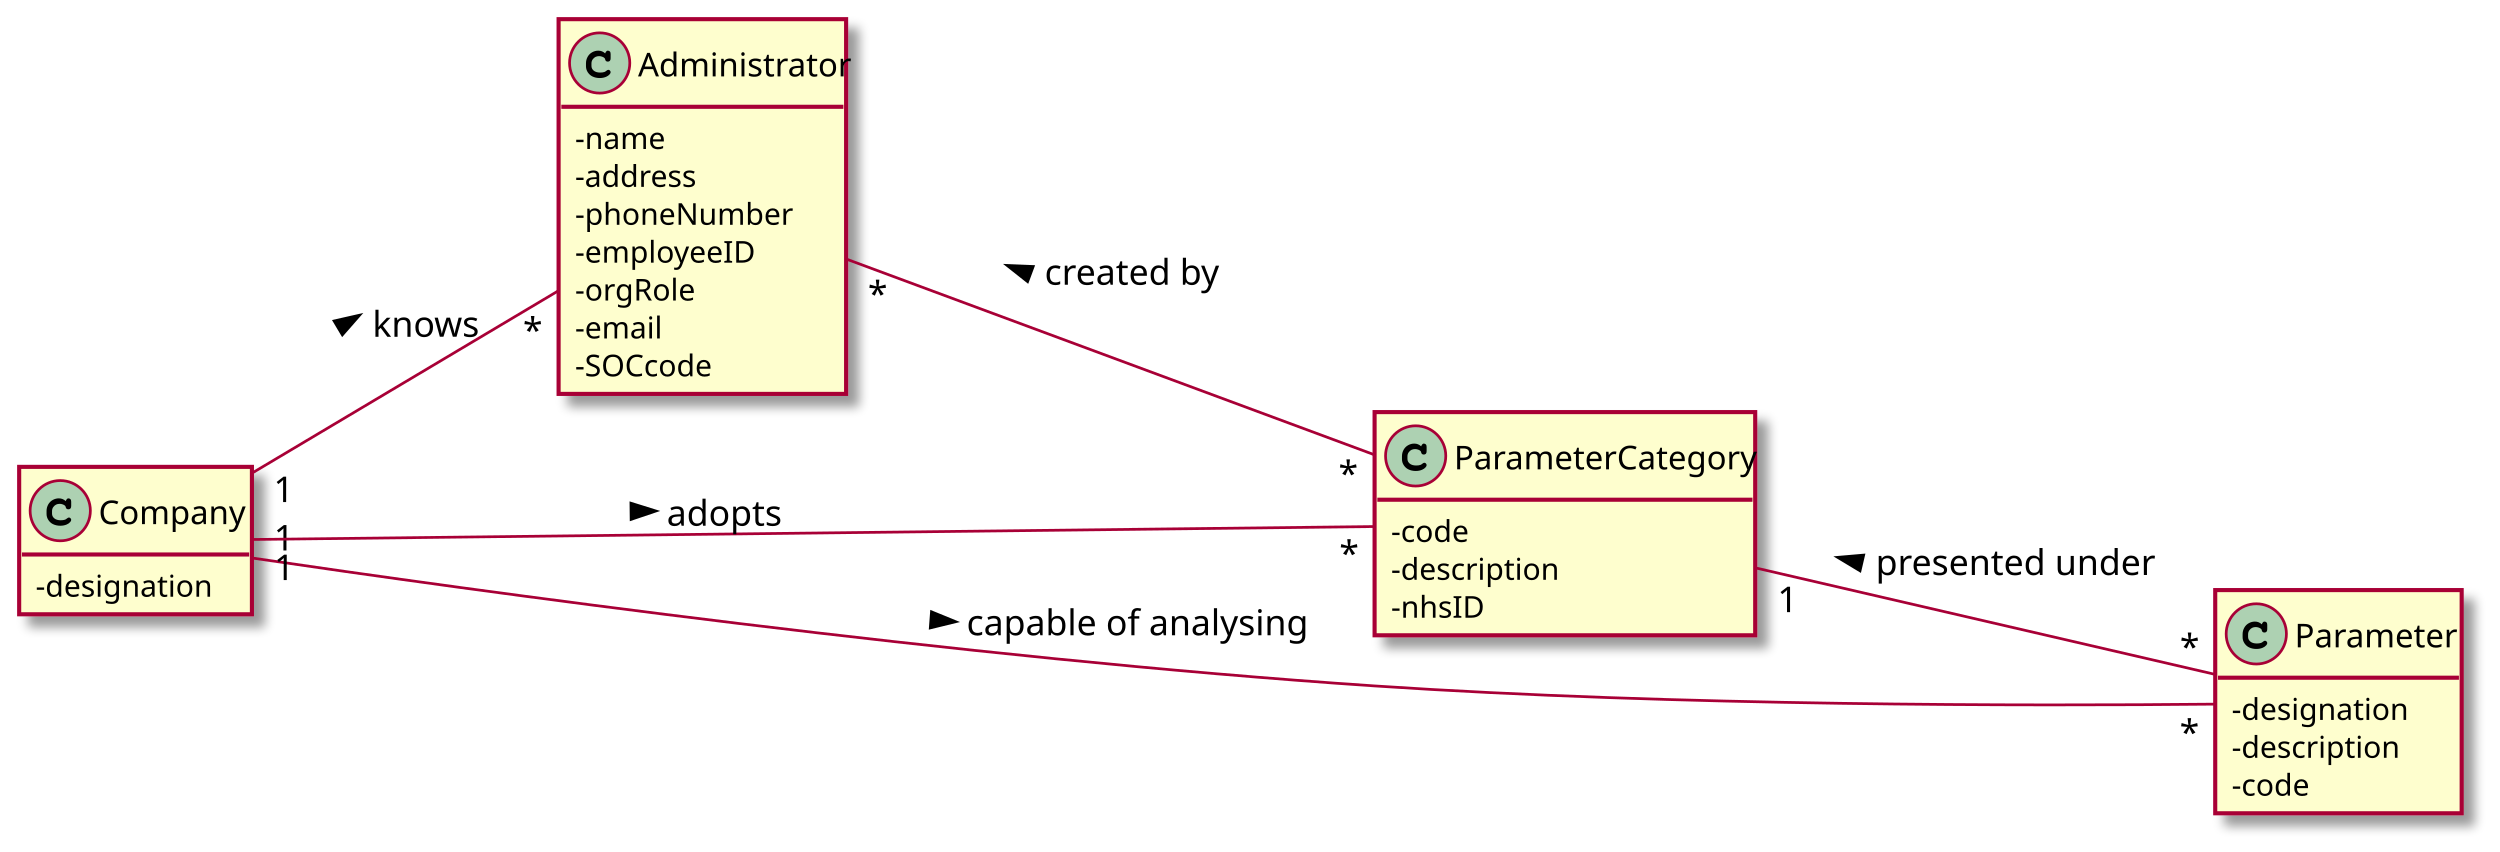
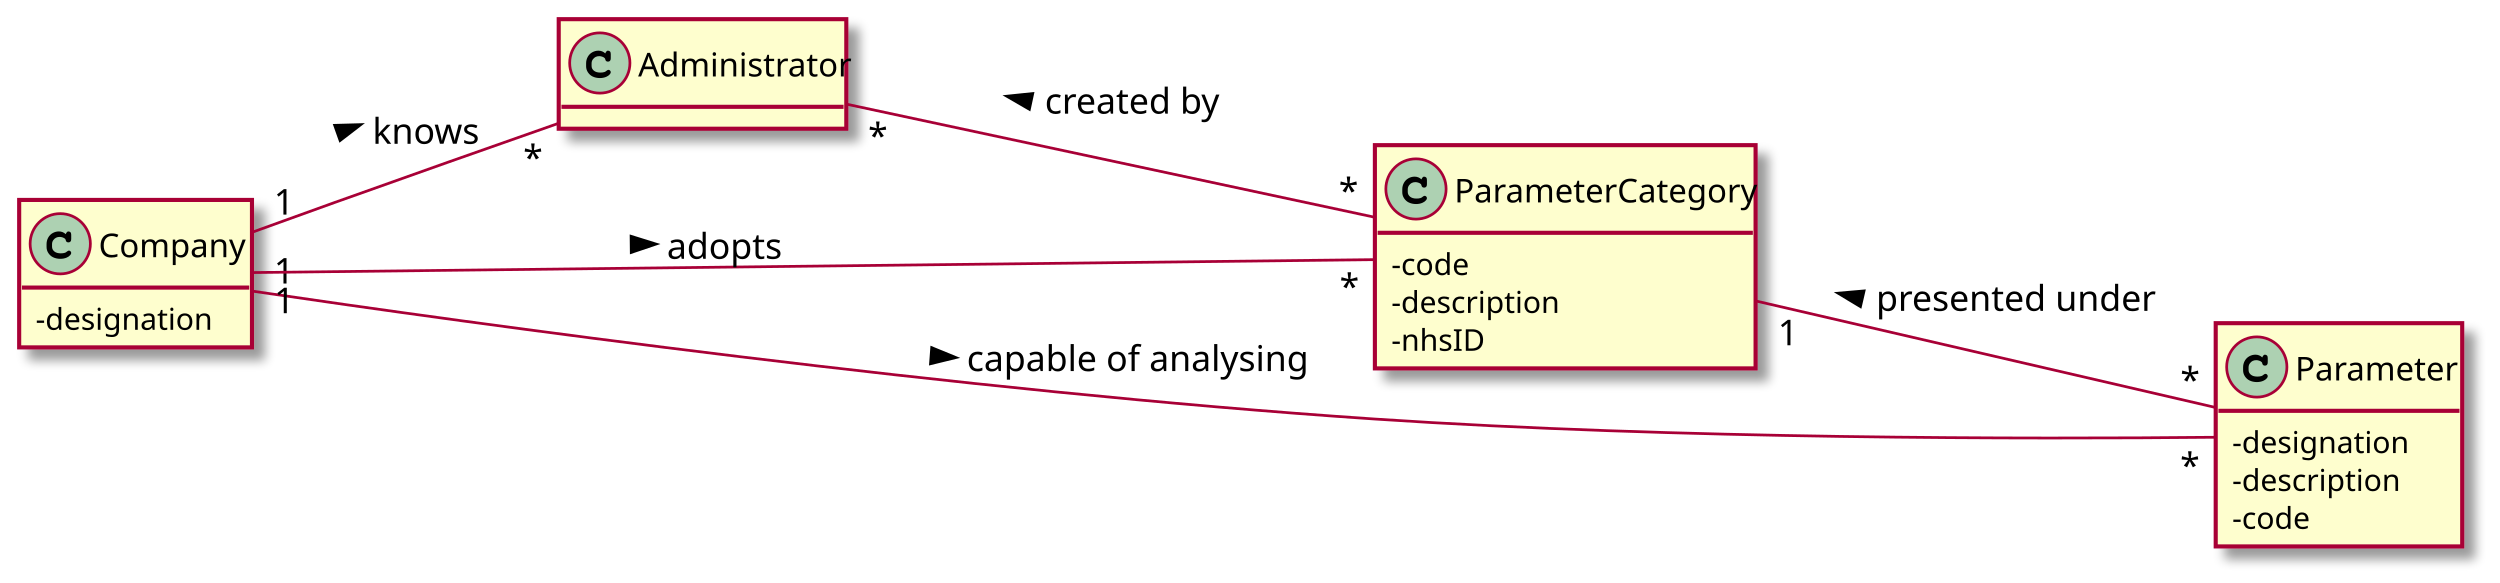
- <svg xmlns="http://www.w3.org/2000/svg" contentScriptType="application/ecmascript" contentStyleType="text/css" height="311px" preserveAspectRatio="none" style="width:913px;height:311px;" version="1.1" viewBox="0 0 913 311" width="913px" zoomAndPan="magnify">
+ <svg xmlns="http://www.w3.org/2000/svg" contentScriptType="application/ecmascript" contentStyleType="text/css" height="266.25px" preserveAspectRatio="none" style="width:1141px;height:266px;" version="1.1" viewBox="0 0 1141 266" width="1141.25px" zoomAndPan="magnify">
  <defs>
-     <filter height="300%" id="f4mzi2phwwskx" width="300%" x="-1" y="-1">
-       <feGaussianBlur result="blurOut" stdDeviation="2.0" />
+     <filter height="300%" id="f1d3istksgsuf8" width="300%" x="-1" y="-1">
+       <feGaussianBlur result="blurOut" stdDeviation="2.5" />
      <feColorMatrix in="blurOut" result="blurOut2" type="matrix" values="0 0 0 0 0 0 0 0 0 0 0 0 0 0 0 0 0 0 .4 0" />
-       <feOffset dx="4.0" dy="4.0" in="blurOut2" result="blurOut3" />
+       <feOffset dx="5.0" dy="5.0" in="blurOut2" result="blurOut3" />
      <feBlend in="SourceGraphic" in2="blurOut3" mode="normal" />
    </filter>
  </defs>
  <g>
-     <rect codeLine="17" fill="#FEFECE" filter="url(#f4mzi2phwwskx)" height="53.836" id="Company" style="stroke:#A80036;stroke-width:1.5;" width="85" x="7" y="170.5" />
-     <ellipse cx="22" cy="186.5" fill="#ADD1B2" rx="11" ry="11" style="stroke:#A80036;stroke-width:1.0;" />
-     <path d="M24,183 Q24.203,182.5 24.438,182.25 Q24.672,182 24.938,182 Q25.406,182 25.703,182.281 Q26,182.562 26,183.219 L26,184.781 Q26,185.438 25.719,185.719 Q25.438,186 25,186 Q24.609,186 24.359,185.828 Q24.109,185.656 24,185.203 Q23.953,184.891 23.781,184.719 Q23.469,184.391 22.906,184.203 Q22.344,184 21.781,184 Q21.078,184 20.484,184.281 Q19.906,184.562 19.453,185.188 Q19,185.812 19,186.672 L19,187.594 Q19,188.625 19.844,189.312 Q20.688,190 22.188,190 Q23.078,190 23.703,189.797 Q24.062,189.688 24.469,189.328 Q24.734,189.125 24.875,189.062 Q25.016,189 25.188,189 Q25.516,189 25.75,189.266 Q26,189.516 26,189.875 Q26,190.219 25.656,190.625 Q25.156,191.219 24.359,191.547 Q23.312,192 22.031,192 Q20.531,192 19.328,191.406 Q18.359,190.938 17.672,189.922 Q17,188.906 17,187.703 L17,186.609 Q17,185.359 17.594,184.266 Q18.203,183.172 19.25,182.594 Q20.312,182 21.5,182 Q22.219,182 22.844,182.25 Q23.469,182.5 24,183 Z " fill="#000000" />
-     <text fill="#000000" font-family="sans-serif" font-size="12" lengthAdjust="spacing" textLength="53" x="36" y="191.41">Company</text>
-     <line style="stroke:#A80036;stroke-width:1.5;" x1="8" x2="91" y1="202.5" y2="202.5" />
-     <text fill="#000000" font-family="sans-serif" font-size="11" lengthAdjust="spacing" textLength="59" x="13" y="217.919">-designation</text>
-     <rect codeLine="35" fill="#FEFECE" filter="url(#f4mzi2phwwskx)" height="136.852" id="Administrator" style="stroke:#A80036;stroke-width:1.5;" width="105" x="204" y="7" />
-     <ellipse cx="219" cy="23" fill="#ADD1B2" rx="11" ry="11" style="stroke:#A80036;stroke-width:1.0;" />
-     <path d="M221,19.5 Q221.203,19 221.438,18.75 Q221.672,18.5 221.938,18.5 Q222.406,18.5 222.703,18.781 Q223,19.062 223,19.719 L223,21.281 Q223,21.938 222.719,22.219 Q222.438,22.5 222,22.5 Q221.609,22.5 221.359,22.328 Q221.109,22.156 221,21.703 Q220.953,21.391 220.781,21.219 Q220.469,20.891 219.906,20.703 Q219.344,20.5 218.781,20.5 Q218.078,20.5 217.484,20.781 Q216.906,21.062 216.453,21.688 Q216,22.312 216,23.172 L216,24.094 Q216,25.125 216.844,25.812 Q217.688,26.5 219.188,26.5 Q220.078,26.5 220.703,26.297 Q221.062,26.188 221.469,25.828 Q221.734,25.625 221.875,25.562 Q222.016,25.5 222.188,25.5 Q222.516,25.5 222.75,25.766 Q223,26.016 223,26.375 Q223,26.719 222.656,27.125 Q222.156,27.719 221.359,28.047 Q220.312,28.5 219.031,28.5 Q217.531,28.5 216.328,27.906 Q215.359,27.438 214.672,26.422 Q214,25.406 214,24.203 L214,23.109 Q214,21.859 214.594,20.766 Q215.203,19.672 216.25,19.094 Q217.312,18.5 218.5,18.5 Q219.219,18.5 219.844,18.75 Q220.469,19 221,19.5 Z " fill="#000000" />
-     <text fill="#000000" font-family="sans-serif" font-size="12" lengthAdjust="spacing" textLength="73" x="233" y="27.91">Administrator</text>
-     <line style="stroke:#A80036;stroke-width:1.5;" x1="205" x2="308" y1="39" y2="39" />
-     <text fill="#000000" font-family="sans-serif" font-size="11" lengthAdjust="spacing" textLength="30" x="210" y="54.419">-name</text>
-     <text fill="#000000" font-family="sans-serif" font-size="11" lengthAdjust="spacing" textLength="44" x="210" y="68.255">-address</text>
-     <text fill="#000000" font-family="sans-serif" font-size="11" lengthAdjust="spacing" textLength="71" x="210" y="82.091">-phoneNumber</text>
-     <text fill="#000000" font-family="sans-serif" font-size="11" lengthAdjust="spacing" textLength="59" x="210" y="95.927">-employeeID</text>
-     <text fill="#000000" font-family="sans-serif" font-size="11" lengthAdjust="spacing" textLength="41" x="210" y="109.763">-orgRole</text>
-     <text fill="#000000" font-family="sans-serif" font-size="11" lengthAdjust="spacing" textLength="28" x="210" y="123.599">-email</text>
-     <text fill="#000000" font-family="sans-serif" font-size="11" lengthAdjust="spacing" textLength="50" x="210" y="137.435">-SOCcode</text>
-     <rect codeLine="23" fill="#FEFECE" filter="url(#f4mzi2phwwskx)" height="81.508" id="ParameterCategory" style="stroke:#A80036;stroke-width:1.5;" width="139" x="502" y="150.5" />
-     <ellipse cx="517" cy="166.5" fill="#ADD1B2" rx="11" ry="11" style="stroke:#A80036;stroke-width:1.0;" />
-     <path d="M519,163 Q519.203,162.5 519.438,162.25 Q519.672,162 519.938,162 Q520.406,162 520.703,162.281 Q521,162.562 521,163.219 L521,164.781 Q521,165.438 520.719,165.719 Q520.438,166 520,166 Q519.609,166 519.359,165.828 Q519.109,165.656 519,165.203 Q518.953,164.891 518.781,164.719 Q518.469,164.391 517.906,164.203 Q517.344,164 516.781,164 Q516.078,164 515.484,164.281 Q514.906,164.562 514.453,165.188 Q514,165.812 514,166.672 L514,167.594 Q514,168.625 514.844,169.312 Q515.688,170 517.188,170 Q518.078,170 518.703,169.797 Q519.062,169.688 519.469,169.328 Q519.734,169.125 519.875,169.062 Q520.016,169 520.188,169 Q520.516,169 520.75,169.266 Q521,169.516 521,169.875 Q521,170.219 520.656,170.625 Q520.156,171.219 519.359,171.547 Q518.312,172 517.031,172 Q515.531,172 514.328,171.406 Q513.359,170.938 512.672,169.922 Q512,168.906 512,167.703 L512,166.609 Q512,165.359 512.594,164.266 Q513.203,163.172 514.25,162.594 Q515.312,162 516.5,162 Q517.219,162 517.844,162.25 Q518.469,162.5 519,163 Z " fill="#000000" />
-     <text fill="#000000" font-family="sans-serif" font-size="12" lengthAdjust="spacing" textLength="107" x="531" y="171.41">ParameterCategory</text>
-     <line style="stroke:#A80036;stroke-width:1.5;" x1="503" x2="640" y1="182.5" y2="182.5" />
-     <text fill="#000000" font-family="sans-serif" font-size="11" lengthAdjust="spacing" textLength="28" x="508" y="197.919">-code</text>
-     <text fill="#000000" font-family="sans-serif" font-size="11" lengthAdjust="spacing" textLength="57" x="508" y="211.755">-description</text>
-     <text fill="#000000" font-family="sans-serif" font-size="11" lengthAdjust="spacing" textLength="31" x="508" y="225.591">-nhsID</text>
-     <rect codeLine="29" fill="#FEFECE" filter="url(#f4mzi2phwwskx)" height="81.508" id="Parameter" style="stroke:#A80036;stroke-width:1.5;" width="90" x="809" y="215.5" />
-     <ellipse cx="824" cy="231.5" fill="#ADD1B2" rx="11" ry="11" style="stroke:#A80036;stroke-width:1.0;" />
-     <path d="M826,228 Q826.203,227.5 826.438,227.25 Q826.672,227 826.938,227 Q827.406,227 827.703,227.281 Q828,227.562 828,228.219 L828,229.781 Q828,230.438 827.719,230.719 Q827.438,231 827,231 Q826.609,231 826.359,230.828 Q826.109,230.656 826,230.203 Q825.953,229.891 825.781,229.719 Q825.469,229.391 824.906,229.203 Q824.344,229 823.781,229 Q823.078,229 822.484,229.281 Q821.906,229.562 821.453,230.188 Q821,230.812 821,231.672 L821,232.594 Q821,233.625 821.844,234.312 Q822.688,235 824.188,235 Q825.078,235 825.703,234.797 Q826.062,234.688 826.469,234.328 Q826.734,234.125 826.875,234.062 Q827.016,234 827.188,234 Q827.516,234 827.75,234.266 Q828,234.516 828,234.875 Q828,235.219 827.656,235.625 Q827.156,236.219 826.359,236.547 Q825.312,237 824.031,237 Q822.531,237 821.328,236.406 Q820.359,235.938 819.672,234.922 Q819,233.906 819,232.703 L819,231.609 Q819,230.359 819.594,229.266 Q820.203,228.172 821.25,227.594 Q822.312,227 823.5,227 Q824.219,227 824.844,227.25 Q825.469,227.5 826,228 Z " fill="#000000" />
-     <text fill="#000000" font-family="sans-serif" font-size="12" lengthAdjust="spacing" textLength="58" x="838" y="236.41">Parameter</text>
-     <line style="stroke:#A80036;stroke-width:1.5;" x1="810" x2="898" y1="247.5" y2="247.5" />
-     <text fill="#000000" font-family="sans-serif" font-size="11" lengthAdjust="spacing" textLength="59" x="815" y="262.919">-designation</text>
-     <text fill="#000000" font-family="sans-serif" font-size="11" lengthAdjust="spacing" textLength="57" x="815" y="276.755">-description</text>
-     <text fill="#000000" font-family="sans-serif" font-size="11" lengthAdjust="spacing" textLength="28" x="815" y="290.591">-code</text>
-     <path codeLine="10" d="M92.08,203.79 C171.51,215.49 350.41,240.33 502,250.5 C612.22,257.89 742.31,257.82 808.89,257.15 " fill="none" id="Company-Parameter" style="stroke:#A80036;stroke-width:1.0;" />
-     <polygon fill="#000000" points="348.986,227.047,340.184,223.445,339.748,229.306,348.986,227.047" style="stroke:#000000;stroke-width:1.0;" />
-     <text fill="#000000" font-family="sans-serif" font-size="13" lengthAdjust="spacing" textLength="118" x="353" y="231.995">capable of analysing</text>
-     <text fill="#000000" font-family="sans-serif" font-size="13" lengthAdjust="spacing" textLength="7" x="100" y="201.036">1</text>
-     <text fill="#000000" font-family="sans-serif" font-size="13" lengthAdjust="spacing" textLength="5" x="796.005" y="272.148">*</text>
-     <path codeLine="11" d="M92.17,197.02 C181.59,195.99 392.57,193.55 501.99,192.29 " fill="none" id="Company-ParameterCategory" style="stroke:#A80036;stroke-width:1.0;" />
-     <polygon fill="#000000" points="239.5,186.618,230.421,183.784,230.489,189.661,239.5,186.618" style="stroke:#000000;stroke-width:1.0;" />
-     <text fill="#000000" font-family="sans-serif" font-size="13" lengthAdjust="spacing" textLength="39" x="243.5" y="191.995">adopts</text>
-     <text fill="#000000" font-family="sans-serif" font-size="13" lengthAdjust="spacing" textLength="7" x="100.106" y="211.852">1</text>
-     <text fill="#000000" font-family="sans-serif" font-size="13" lengthAdjust="spacing" textLength="5" x="489.114" y="206.793">*</text>
-     <path codeLine="12" d="M92.48,172.52 C124.69,153.35 169.33,126.78 203.75,106.29 " fill="none" id="Company-Administrator" style="stroke:#A80036;stroke-width:1.0;" />
-     <polygon fill="#000000" points="131.297,115.118,122.021,117.219,125.027,122.27,131.297,115.118" style="stroke:#000000;stroke-width:1.0;" />
-     <text fill="#000000" font-family="sans-serif" font-size="13" lengthAdjust="spacing" textLength="37" x="136" y="122.995">knows</text>
-     <text fill="#000000" font-family="sans-serif" font-size="13" lengthAdjust="spacing" textLength="7" x="99.888" y="183.35">1</text>
-     <text fill="#000000" font-family="sans-serif" font-size="13" lengthAdjust="spacing" textLength="5" x="190.981" y="125.275">*</text>
-     <path codeLine="13" d="M641.12,207.4 C693.34,219.5 763.68,235.8 808.7,246.23 " fill="none" id="ParameterCategory-Parameter" style="stroke:#A80036;stroke-width:1.0;" />
-     <polygon fill="#000000" points="671.129,203.547,679.277,208.452,680.604,202.726,671.129,203.547" style="stroke:#000000;stroke-width:1.0;" />
-     <text fill="#000000" font-family="sans-serif" font-size="13" lengthAdjust="spacing" textLength="93" x="685" y="209.995">presented under</text>
-     <text fill="#000000" font-family="sans-serif" font-size="13" lengthAdjust="spacing" textLength="7" x="649.117" y="223.555">1</text>
-     <text fill="#000000" font-family="sans-serif" font-size="13" lengthAdjust="spacing" textLength="5" x="796.082" y="240.881">*</text>
-     <path codeLine="14" d="M309.19,94.66 C361.8,114.15 443.66,144.49 501.72,166.01 " fill="none" id="Administrator-ParameterCategory" style="stroke:#A80036;stroke-width:1.0;" />
-     <polygon fill="#000000" points="367.812,96.938,375.272,102.837,377.314,97.326,367.812,96.938" style="stroke:#000000;stroke-width:1.0;" />
-     <text fill="#000000" font-family="sans-serif" font-size="13" lengthAdjust="spacing" textLength="61" x="381.5" y="103.995">created by</text>
-     <text fill="#000000" font-family="sans-serif" font-size="13" lengthAdjust="spacing" textLength="5" x="316.951" y="112.01">*</text>
-     <text fill="#000000" font-family="sans-serif" font-size="13" lengthAdjust="spacing" textLength="5" x="488.814" y="177.638">*</text>
+     <rect codeLine="17" fill="#FEFECE" filter="url(#f1d3istksgsuf8)" height="67.295" id="Company" style="stroke:#A80036;stroke-width:1.875;" width="106.25" x="8.75" y="91.25" />
+     <ellipse cx="27.5" cy="111.25" fill="#ADD1B2" rx="13.75" ry="13.75" style="stroke:#A80036;stroke-width:1.25;" />
+     <path d="M30,106.875 Q30.254,106.25 30.547,105.938 Q30.84,105.625 31.172,105.625 Q31.758,105.625 32.129,105.977 Q32.5,106.328 32.5,107.148 L32.5,109.102 Q32.5,109.922 32.148,110.273 Q31.797,110.625 31.25,110.625 Q30.762,110.625 30.449,110.41 Q30.137,110.195 30,109.629 Q29.941,109.238 29.727,109.023 Q29.336,108.613 28.633,108.379 Q27.93,108.125 27.227,108.125 Q26.348,108.125 25.605,108.477 Q24.883,108.828 24.316,109.609 Q23.75,110.391 23.75,111.465 L23.75,112.617 Q23.75,113.906 24.805,114.766 Q25.859,115.625 27.734,115.625 Q28.848,115.625 29.629,115.371 Q30.078,115.234 30.586,114.785 Q30.918,114.531 31.094,114.453 Q31.27,114.375 31.484,114.375 Q31.895,114.375 32.188,114.707 Q32.5,115.019 32.5,115.469 Q32.5,115.898 32.07,116.406 Q31.445,117.148 30.449,117.559 Q29.141,118.125 27.539,118.125 Q25.664,118.125 24.16,117.383 Q22.949,116.797 22.09,115.527 Q21.25,114.258 21.25,112.754 L21.25,111.387 Q21.25,109.824 21.992,108.457 Q22.754,107.09 24.062,106.367 Q25.391,105.625 26.875,105.625 Q27.773,105.625 28.555,105.938 Q29.336,106.25 30,106.875 Z " fill="#000000" />
+     <text fill="#000000" font-family="sans-serif" font-size="15" lengthAdjust="spacing" textLength="66.25" x="45" y="117.388">Company</text>
+     <line style="stroke:#A80036;stroke-width:1.875;" x1="10" x2="113.75" y1="131.25" y2="131.25" />
+     <text fill="#000000" font-family="sans-serif" font-size="13.75" lengthAdjust="spacing" textLength="73.75" x="16.25" y="150.524">-designation</text>
+     <rect codeLine="35" fill="#FEFECE" filter="url(#f1d3istksgsuf8)" height="50" id="Administrator" style="stroke:#A80036;stroke-width:1.875;" width="131.25" x="255" y="8.75" />
+     <ellipse cx="273.75" cy="28.75" fill="#ADD1B2" rx="13.75" ry="13.75" style="stroke:#A80036;stroke-width:1.25;" />
+     <path d="M276.25,24.375 Q276.504,23.75 276.797,23.438 Q277.09,23.125 277.422,23.125 Q278.008,23.125 278.379,23.477 Q278.75,23.828 278.75,24.648 L278.75,26.602 Q278.75,27.422 278.398,27.773 Q278.047,28.125 277.5,28.125 Q277.012,28.125 276.699,27.91 Q276.387,27.695 276.25,27.129 Q276.191,26.738 275.977,26.523 Q275.586,26.113 274.883,25.879 Q274.18,25.625 273.477,25.625 Q272.598,25.625 271.856,25.977 Q271.133,26.328 270.566,27.109 Q270,27.891 270,28.965 L270,30.117 Q270,31.406 271.055,32.266 Q272.109,33.125 273.984,33.125 Q275.098,33.125 275.879,32.871 Q276.328,32.734 276.836,32.285 Q277.168,32.031 277.344,31.953 Q277.519,31.875 277.734,31.875 Q278.144,31.875 278.438,32.207 Q278.75,32.52 278.75,32.969 Q278.75,33.398 278.32,33.906 Q277.695,34.648 276.699,35.059 Q275.391,35.625 273.789,35.625 Q271.914,35.625 270.41,34.883 Q269.199,34.297 268.34,33.027 Q267.5,31.758 267.5,30.254 L267.5,28.887 Q267.5,27.324 268.242,25.957 Q269.004,24.59 270.312,23.867 Q271.641,23.125 273.125,23.125 Q274.023,23.125 274.805,23.438 Q275.586,23.75 276.25,24.375 Z " fill="#000000" />
+     <text fill="#000000" font-family="sans-serif" font-size="15" lengthAdjust="spacing" textLength="91.25" x="291.25" y="34.888">Administrator</text>
+     <line style="stroke:#A80036;stroke-width:1.875;" x1="256.25" x2="385" y1="48.75" y2="48.75" />
+     <rect codeLine="23" fill="#FEFECE" filter="url(#f1d3istksgsuf8)" height="101.885" id="ParameterCategory" style="stroke:#A80036;stroke-width:1.875;" width="173.75" x="627.5" y="66.25" />
+     <ellipse cx="646.25" cy="86.25" fill="#ADD1B2" rx="13.75" ry="13.75" style="stroke:#A80036;stroke-width:1.25;" />
+     <path d="M648.75,81.875 Q649.004,81.25 649.297,80.938 Q649.59,80.625 649.922,80.625 Q650.508,80.625 650.879,80.977 Q651.25,81.328 651.25,82.148 L651.25,84.102 Q651.25,84.922 650.898,85.273 Q650.547,85.625 650,85.625 Q649.512,85.625 649.199,85.41 Q648.887,85.195 648.75,84.629 Q648.691,84.238 648.477,84.023 Q648.086,83.613 647.383,83.379 Q646.68,83.125 645.977,83.125 Q645.098,83.125 644.356,83.477 Q643.633,83.828 643.066,84.609 Q642.5,85.391 642.5,86.465 L642.5,87.617 Q642.5,88.906 643.555,89.766 Q644.609,90.625 646.484,90.625 Q647.598,90.625 648.379,90.371 Q648.828,90.234 649.336,89.785 Q649.668,89.531 649.844,89.453 Q650.019,89.375 650.234,89.375 Q650.644,89.375 650.938,89.707 Q651.25,90.019 651.25,90.469 Q651.25,90.898 650.82,91.406 Q650.195,92.148 649.199,92.559 Q647.891,93.125 646.289,93.125 Q644.414,93.125 642.91,92.383 Q641.699,91.797 640.84,90.527 Q640,89.258 640,87.754 L640,86.387 Q640,84.824 640.742,83.457 Q641.504,82.09 642.812,81.367 Q644.141,80.625 645.625,80.625 Q646.523,80.625 647.305,80.938 Q648.086,81.25 648.75,81.875 Z " fill="#000000" />
+     <text fill="#000000" font-family="sans-serif" font-size="15" lengthAdjust="spacing" textLength="133.75" x="663.75" y="92.388">ParameterCategory</text>
+     <line style="stroke:#A80036;stroke-width:1.875;" x1="628.75" x2="800" y1="106.25" y2="106.25" />
+     <text fill="#000000" font-family="sans-serif" font-size="13.75" lengthAdjust="spacing" textLength="35" x="635" y="125.524">-code</text>
+     <text fill="#000000" font-family="sans-serif" font-size="13.75" lengthAdjust="spacing" textLength="71.25" x="635" y="142.819">-description</text>
+     <text fill="#000000" font-family="sans-serif" font-size="13.75" lengthAdjust="spacing" textLength="38.75" x="635" y="160.113">-nhsID</text>
+     <rect codeLine="29" fill="#FEFECE" filter="url(#f1d3istksgsuf8)" height="101.885" id="Parameter" style="stroke:#A80036;stroke-width:1.875;" width="112.5" x="1011.25" y="147.5" />
+     <ellipse cx="1030" cy="167.5" fill="#ADD1B2" rx="13.75" ry="13.75" style="stroke:#A80036;stroke-width:1.25;" />
+     <path d="M1032.5,163.125 Q1032.754,162.5 1033.047,162.188 Q1033.34,161.875 1033.672,161.875 Q1034.258,161.875 1034.629,162.227 Q1035,162.578 1035,163.398 L1035,165.352 Q1035,166.172 1034.648,166.523 Q1034.297,166.875 1033.75,166.875 Q1033.262,166.875 1032.949,166.66 Q1032.637,166.445 1032.5,165.879 Q1032.441,165.488 1032.227,165.273 Q1031.836,164.863 1031.133,164.629 Q1030.43,164.375 1029.727,164.375 Q1028.848,164.375 1028.105,164.727 Q1027.383,165.078 1026.816,165.859 Q1026.25,166.641 1026.25,167.715 L1026.25,168.867 Q1026.25,170.156 1027.305,171.016 Q1028.359,171.875 1030.234,171.875 Q1031.348,171.875 1032.129,171.621 Q1032.578,171.484 1033.086,171.035 Q1033.418,170.781 1033.594,170.703 Q1033.77,170.625 1033.984,170.625 Q1034.395,170.625 1034.688,170.957 Q1035,171.269 1035,171.719 Q1035,172.148 1034.57,172.656 Q1033.945,173.398 1032.949,173.809 Q1031.641,174.375 1030.039,174.375 Q1028.164,174.375 1026.66,173.633 Q1025.449,173.047 1024.59,171.777 Q1023.75,170.508 1023.75,169.004 L1023.75,167.637 Q1023.75,166.074 1024.492,164.707 Q1025.254,163.34 1026.562,162.617 Q1027.891,161.875 1029.375,161.875 Q1030.273,161.875 1031.055,162.188 Q1031.836,162.5 1032.5,163.125 Z " fill="#000000" />
+     <text fill="#000000" font-family="sans-serif" font-size="15" lengthAdjust="spacing" textLength="72.5" x="1047.5" y="173.638">Parameter</text>
+     <line style="stroke:#A80036;stroke-width:1.875;" x1="1012.5" x2="1122.5" y1="187.5" y2="187.5" />
+     <text fill="#000000" font-family="sans-serif" font-size="13.75" lengthAdjust="spacing" textLength="73.75" x="1018.75" y="206.774">-designation</text>
+     <text fill="#000000" font-family="sans-serif" font-size="13.75" lengthAdjust="spacing" textLength="71.25" x="1018.75" y="224.069">-description</text>
+     <text fill="#000000" font-family="sans-serif" font-size="13.75" lengthAdjust="spacing" textLength="35" x="1018.75" y="241.363">-code</text>
+     <path codeLine="10" d="M115.1,132.863 C214.387,147.488 438.012,178.537 627.5,191.25 C765.275,200.488 927.888,200.4 1011.112,199.562 " fill="none" id="Company-Parameter" style="stroke:#A80036;stroke-width:1.25;" />
+     <polygon fill="#000000" points="436.233,163.184,425.23,158.681,424.685,166.008,436.233,163.184" style="stroke:#000000;stroke-width:1.25;" />
+     <text fill="#000000" font-family="sans-serif" font-size="16.25" lengthAdjust="spacing" textLength="147.5" x="441.25" y="169.369">capable of analysing</text>
+     <text fill="#000000" font-family="sans-serif" font-size="16.25" lengthAdjust="spacing" textLength="8.75" x="125" y="129.419">1</text>
+     <text fill="#000000" font-family="sans-serif" font-size="16.25" lengthAdjust="spacing" textLength="6.25" x="995.006" y="218.31">*</text>
+     <path codeLine="11" d="M115.213,124.4 C226.988,123.112 490.712,120.062 627.487,118.487 " fill="none" id="Company-ParameterCategory" style="stroke:#A80036;stroke-width:1.25;" />
+     <polygon fill="#000000" points="299.375,111.398,288.027,107.855,288.111,115.201,299.375,111.398" style="stroke:#000000;stroke-width:1.25;" />
+     <text fill="#000000" font-family="sans-serif" font-size="16.25" lengthAdjust="spacing" textLength="48.75" x="304.375" y="118.119">adopts</text>
+     <text fill="#000000" font-family="sans-serif" font-size="16.25" lengthAdjust="spacing" textLength="8.75" x="125.132" y="142.94">1</text>
+     <text fill="#000000" font-family="sans-serif" font-size="16.25" lengthAdjust="spacing" textLength="6.25" x="611.392" y="136.616">*</text>
+     <path codeLine="12" d="M115.075,106 C127.338,101.55 140.375,96.838 152.5,92.5 C186.188,80.45 223.775,67.2 254.738,56.337 " fill="none" id="Company-Administrator" style="stroke:#A80036;stroke-width:1.25;" />
+     <polygon fill="#000000" points="164.639,56.876,152.755,57.203,155.217,64.125,164.639,56.876" style="stroke:#000000;stroke-width:1.25;" />
+     <text fill="#000000" font-family="sans-serif" font-size="16.25" lengthAdjust="spacing" textLength="46.25" x="170" y="65.619">knows</text>
+     <text fill="#000000" font-family="sans-serif" font-size="16.25" lengthAdjust="spacing" textLength="8.75" x="124.971" y="97.94">1</text>
+     <text fill="#000000" font-family="sans-serif" font-size="16.25" lengthAdjust="spacing" textLength="6.25" x="238.783" y="77.82">*</text>
+     <path codeLine="13" d="M801.4,137.375 C866.675,152.5 954.6,172.875 1010.875,185.912 " fill="none" id="ParameterCategory-Parameter" style="stroke:#A80036;stroke-width:1.25;" />
+     <polygon fill="#000000" points="838.911,133.809,849.097,139.94,850.755,132.782,838.911,133.809" style="stroke:#000000;stroke-width:1.25;" />
+     <text fill="#000000" font-family="sans-serif" font-size="16.25" lengthAdjust="spacing" textLength="116.25" x="856.25" y="141.869">presented under</text>
+     <text fill="#000000" font-family="sans-serif" font-size="16.25" lengthAdjust="spacing" textLength="8.75" x="811.397" y="157.569">1</text>
+     <text fill="#000000" font-family="sans-serif" font-size="16.25" lengthAdjust="spacing" textLength="6.25" x="995.102" y="179.226">*</text>
+     <path codeLine="14" d="M386.488,47.575 C452.25,61.663 554.575,83.562 627.15,99.1 " fill="none" id="Administrator-ParameterCategory" style="stroke:#A80036;stroke-width:1.25;" />
+     <polygon fill="#000000" points="459.514,43.911,469.8,49.87,471.338,42.686,459.514,43.911" style="stroke:#000000;stroke-width:1.25;" />
+     <text fill="#000000" font-family="sans-serif" font-size="16.25" lengthAdjust="spacing" textLength="76.25" x="476.875" y="51.869">created by</text>
+     <text fill="#000000" font-family="sans-serif" font-size="16.25" lengthAdjust="spacing" textLength="6.25" x="396.189" y="67.825">*</text>
+     <text fill="#000000" font-family="sans-serif" font-size="16.25" lengthAdjust="spacing" textLength="6.25" x="611.018" y="92.92">*</text>
  </g>
</svg>
